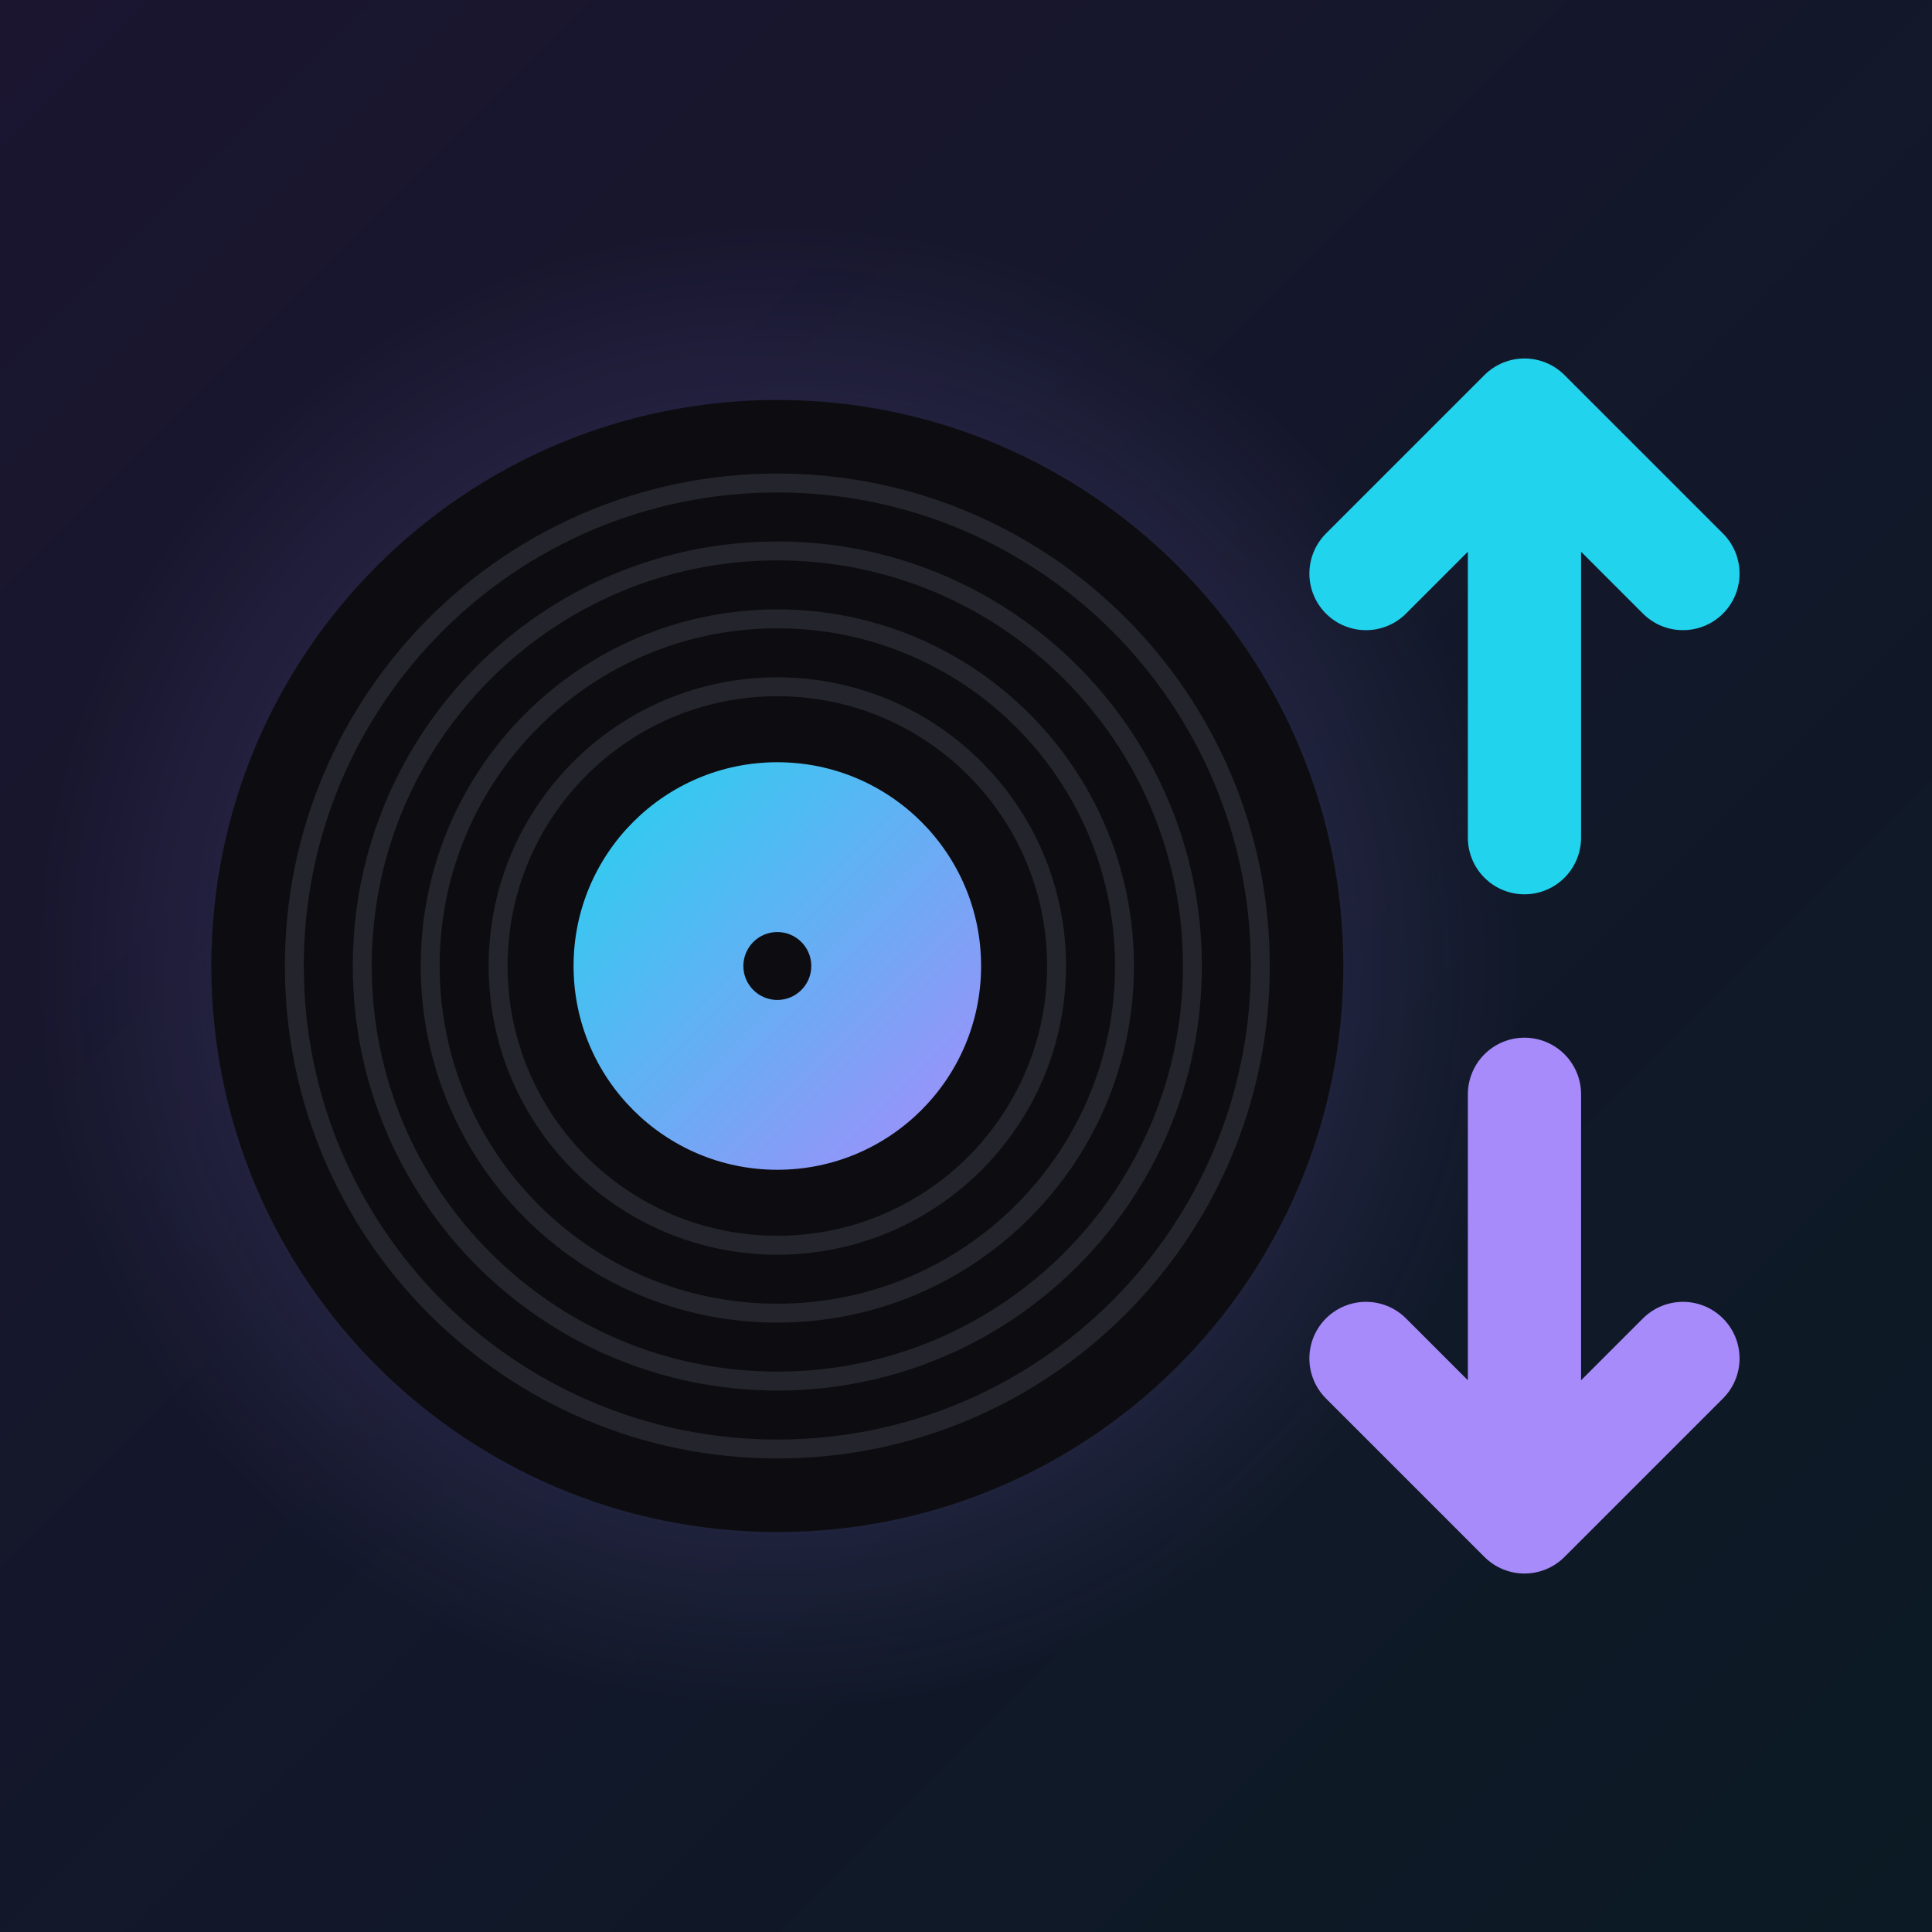
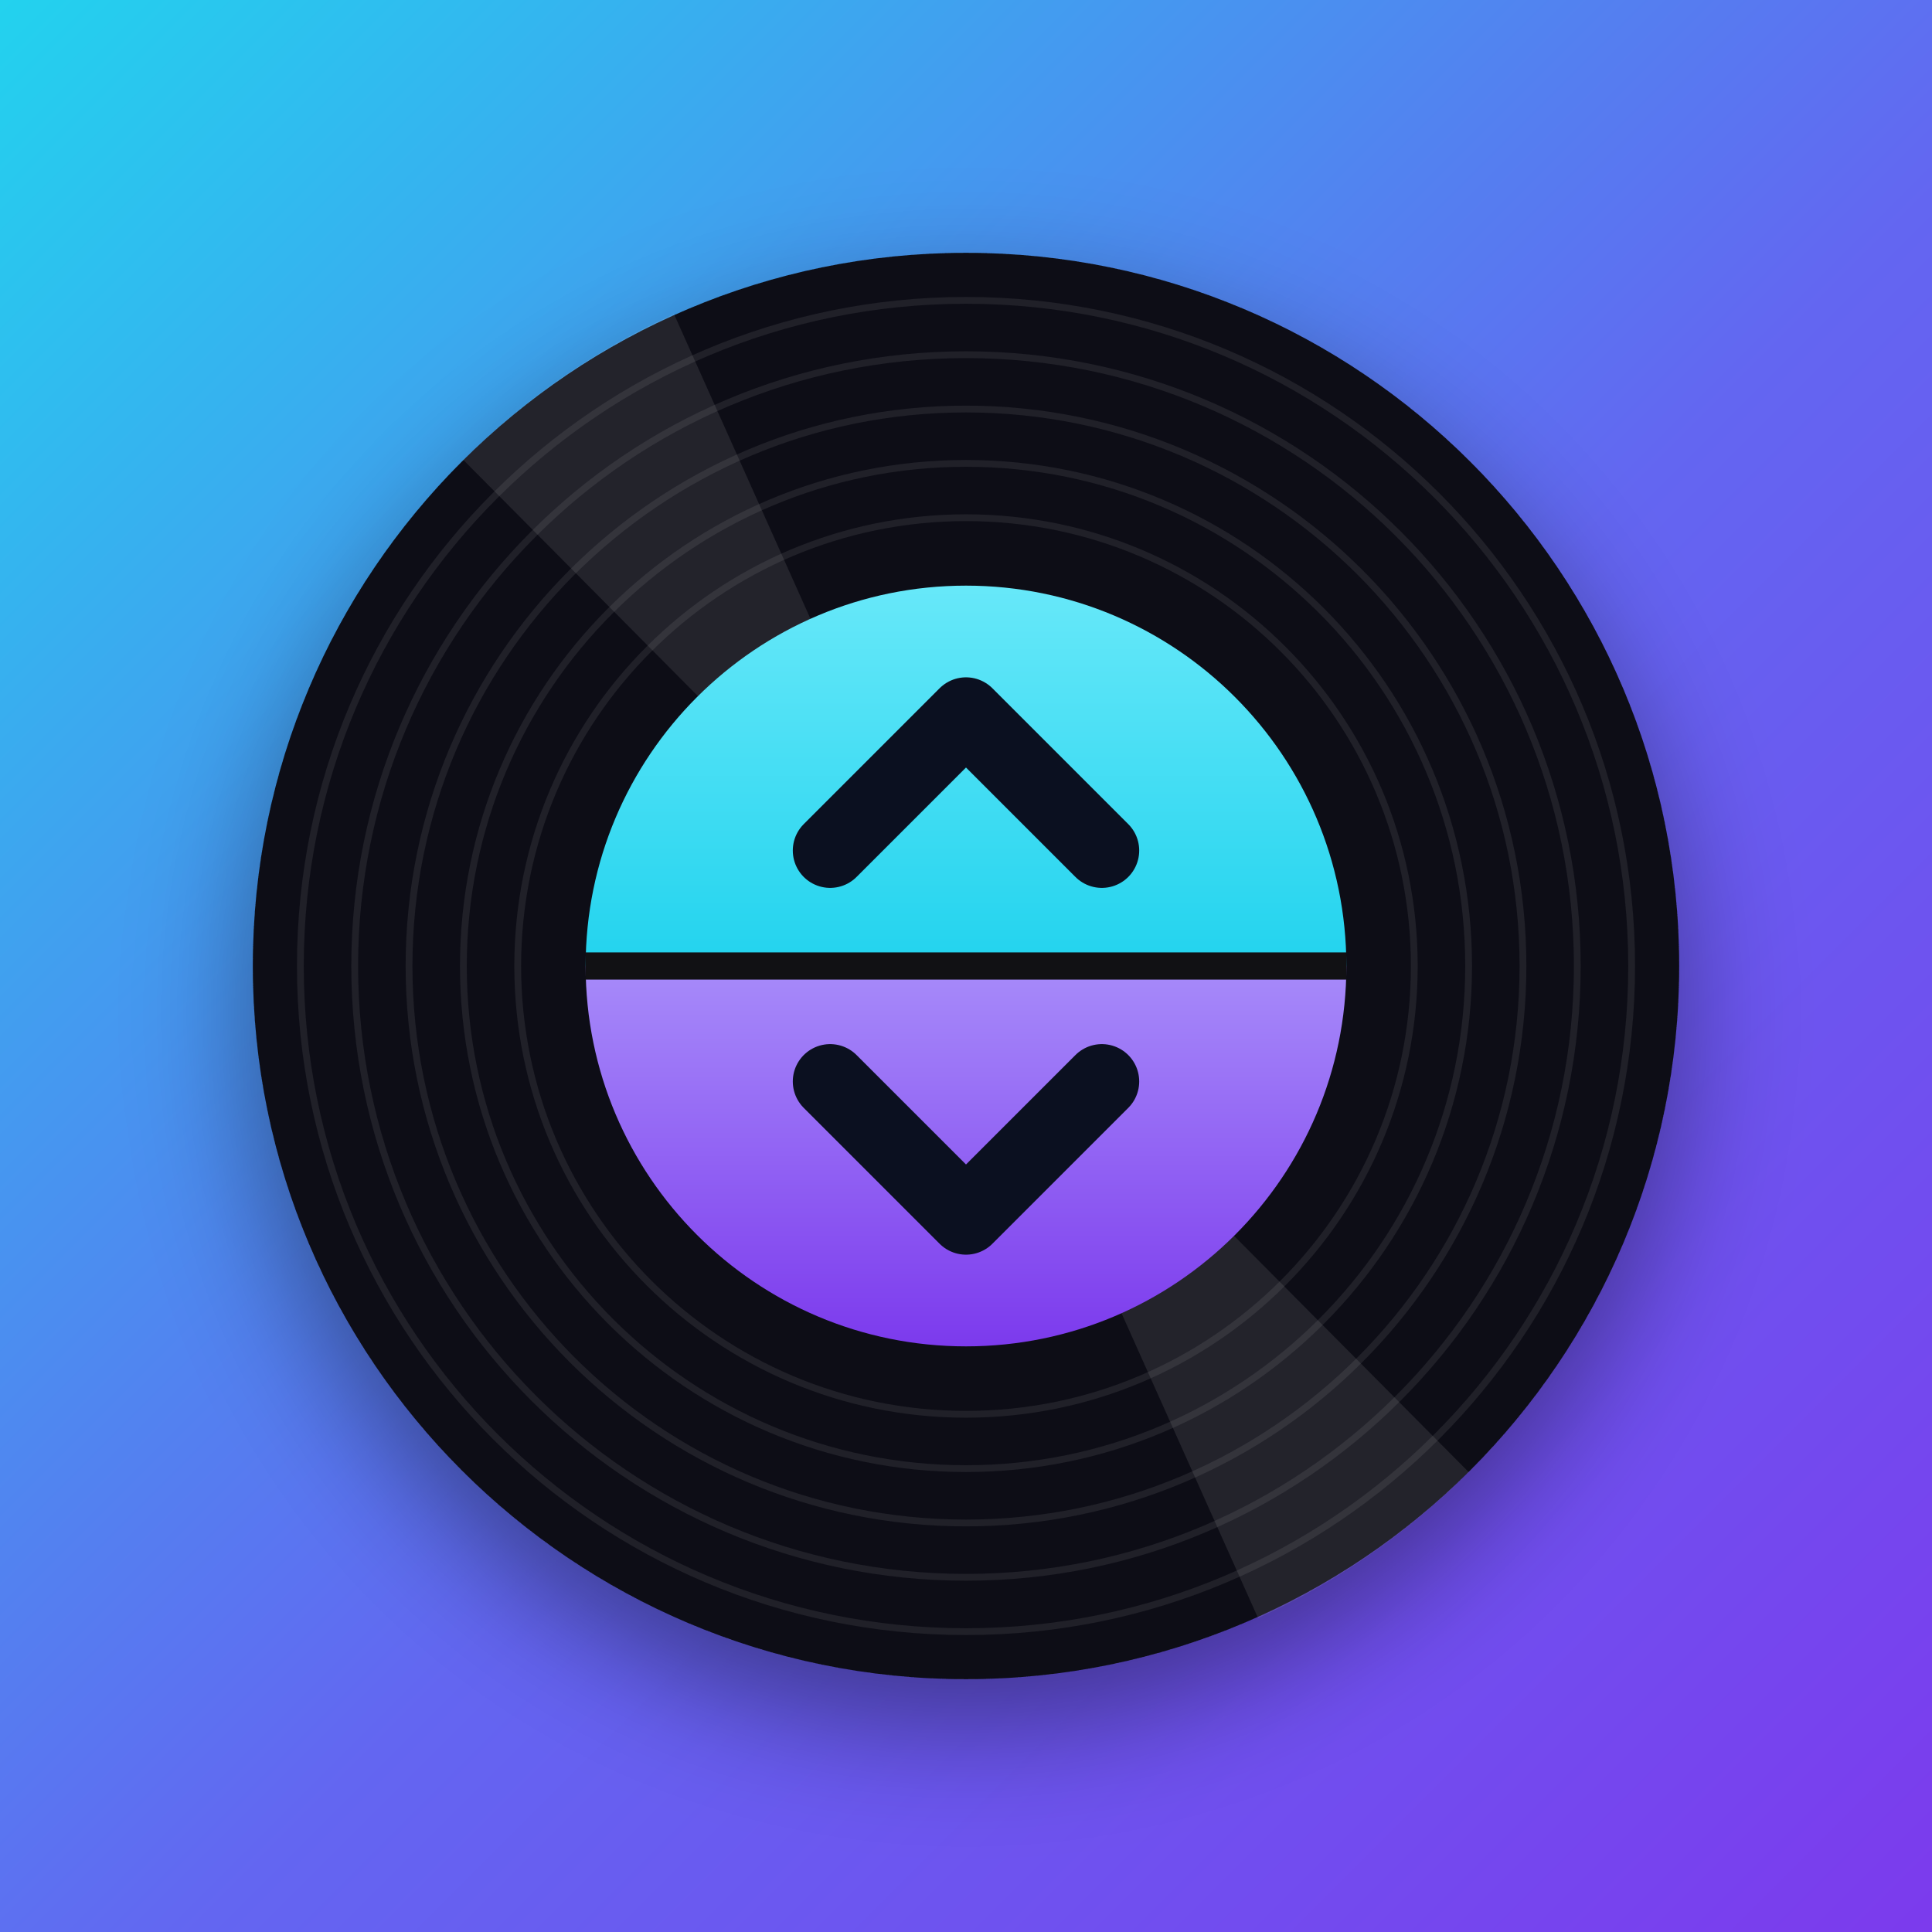
<svg xmlns="http://www.w3.org/2000/svg" viewBox="0 0 512 512">
  <defs>
    <linearGradient id="bg" x1="0" y1="0" x2="1" y2="1">
-       <stop offset="0" stop-color="#1b1530" />
-       <stop offset="1" stop-color="#0b1a24" />
+       <stop offset="0" stop-color="#22d3ee" />
+       <stop offset=".55" stop-color="#6366f1" />
+       <stop offset="1" stop-color="#7c3aed" />
    </linearGradient>
-     <linearGradient id="lbl" x1="0" y1="0" x2="1" y2="1">
-       <stop offset="0" stop-color="#22d3ee" />
-       <stop offset="1" stop-color="#a78bfa" />
+     <linearGradient id="top" x1="0" y1="0" x2="0" y2="1">
+       <stop offset="0" stop-color="#67e8f9" />
+       <stop offset="1" stop-color="#22d3ee" />
    </linearGradient>
-     <radialGradient id="glow" cx=".5" cy=".5" r=".5">
-       <stop offset="0" stop-color="#a78bfa" stop-opacity=".35" />
-       <stop offset="1" stop-color="#a78bfa" stop-opacity="0" />
-     </radialGradient>
+     <linearGradient id="bot" x1="0" y1="0" x2="0" y2="1">
+       <stop offset="0" stop-color="#a78bfa" />
+       <stop offset="1" stop-color="#7c3aed" />
+     </linearGradient>
+     <filter id="sh" x="-30%" y="-30%" width="160%" height="160%">
+       <feDropShadow dx="0" dy="14" stdDeviation="18" flood-color="#000" flood-opacity=".4" />
+     </filter>
+     <clipPath id="lab">
+       <circle cx="256" cy="256" r="112" />
+     </clipPath>
  </defs>
  <rect width="512" height="512" fill="url(#bg)" />
-   <circle cx="206" cy="256" r="200" fill="url(#glow)" />
-   <circle cx="206" cy="256" r="150" fill="#0d0d11" />
-   <g fill="none" stroke="#24242c" stroke-width="5">
-     <circle cx="206" cy="256" r="128" />
-     <circle cx="206" cy="256" r="110" />
-     <circle cx="206" cy="256" r="92" />
-     <circle cx="206" cy="256" r="74" />
-   </g>
-   <circle cx="206" cy="256" r="54" fill="url(#lbl)" />
-   <circle cx="206" cy="256" r="9" fill="#0d0d11" />
-   <g fill="none" stroke-width="30" stroke-linecap="round" stroke-linejoin="round">
-     <path d="M404 222V112M362 152l42-42 42 42" stroke="#22d3ee" />
-     <path d="M404 290v110M362 360l42 42 42-42" stroke="#a78bfa" />
+   <g transform="translate(256 256) scale(.9) translate(-256 -256)">
+     <g filter="url(#sh)">
+       <circle cx="256" cy="256" r="210" fill="#111114" />
+     </g>
+     <g fill="none" stroke="#fff" stroke-opacity=".08" stroke-width="2">
+       <circle cx="256" cy="256" r="196" />
+       <circle cx="256" cy="256" r="180" />
+       <circle cx="256" cy="256" r="164" />
+       <circle cx="256" cy="256" r="148" />
+       <circle cx="256" cy="256" r="132" />
+     </g>
+     <path d="M256 256 L108 107 A210 210 0 0 1 170 64 Z" fill="#fff" fill-opacity=".09" />
+     <path d="M256 256 L404 405 A210 210 0 0 1 342 448 Z" fill="#fff" fill-opacity=".09" />
+     <g clip-path="url(#lab)">
+       <rect x="144" y="144" width="224" height="112" fill="url(#top)" />
+       <rect x="144" y="256" width="224" height="112" fill="url(#bot)" />
+     </g>
+     <rect x="144" y="252" width="224" height="8" fill="#111114" />
+     <g fill="none" stroke="#0b1020" stroke-width="22" stroke-linecap="round" stroke-linejoin="round">
+       <path d="M216 222l40-40 40 40" />
+       <path d="M216 290l40 40 40-40" />
+     </g>
  </g>
</svg>
